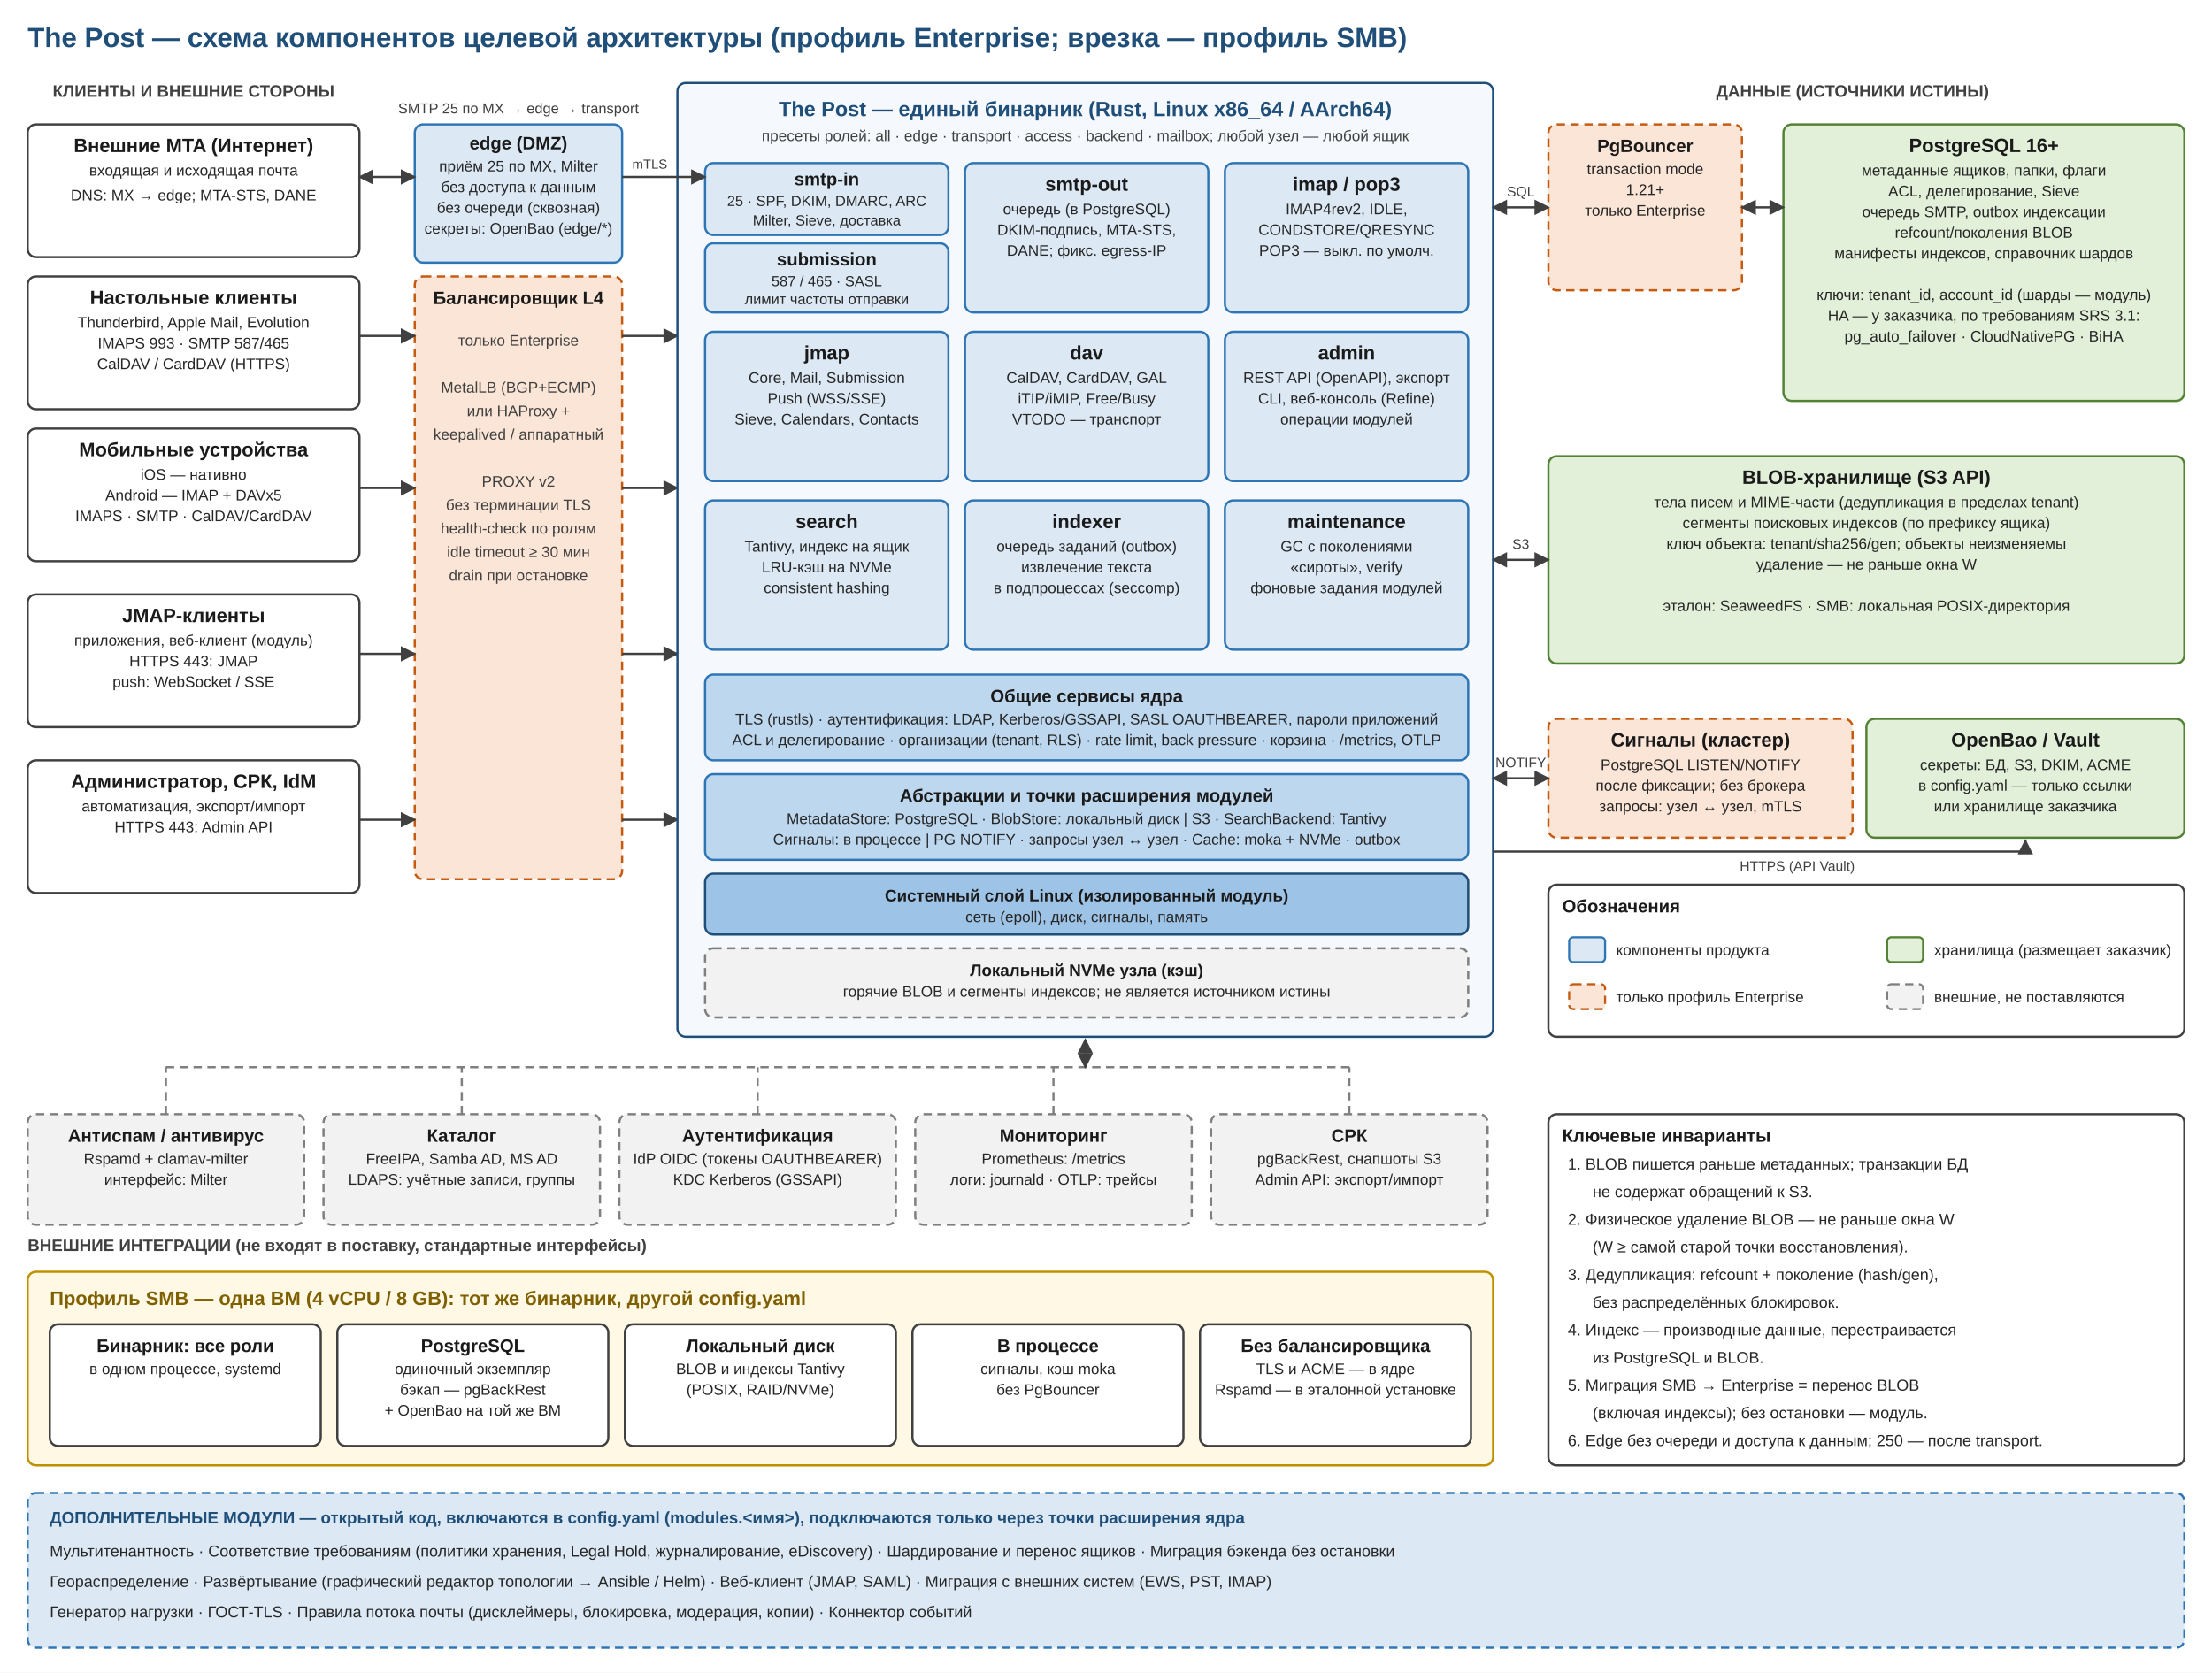
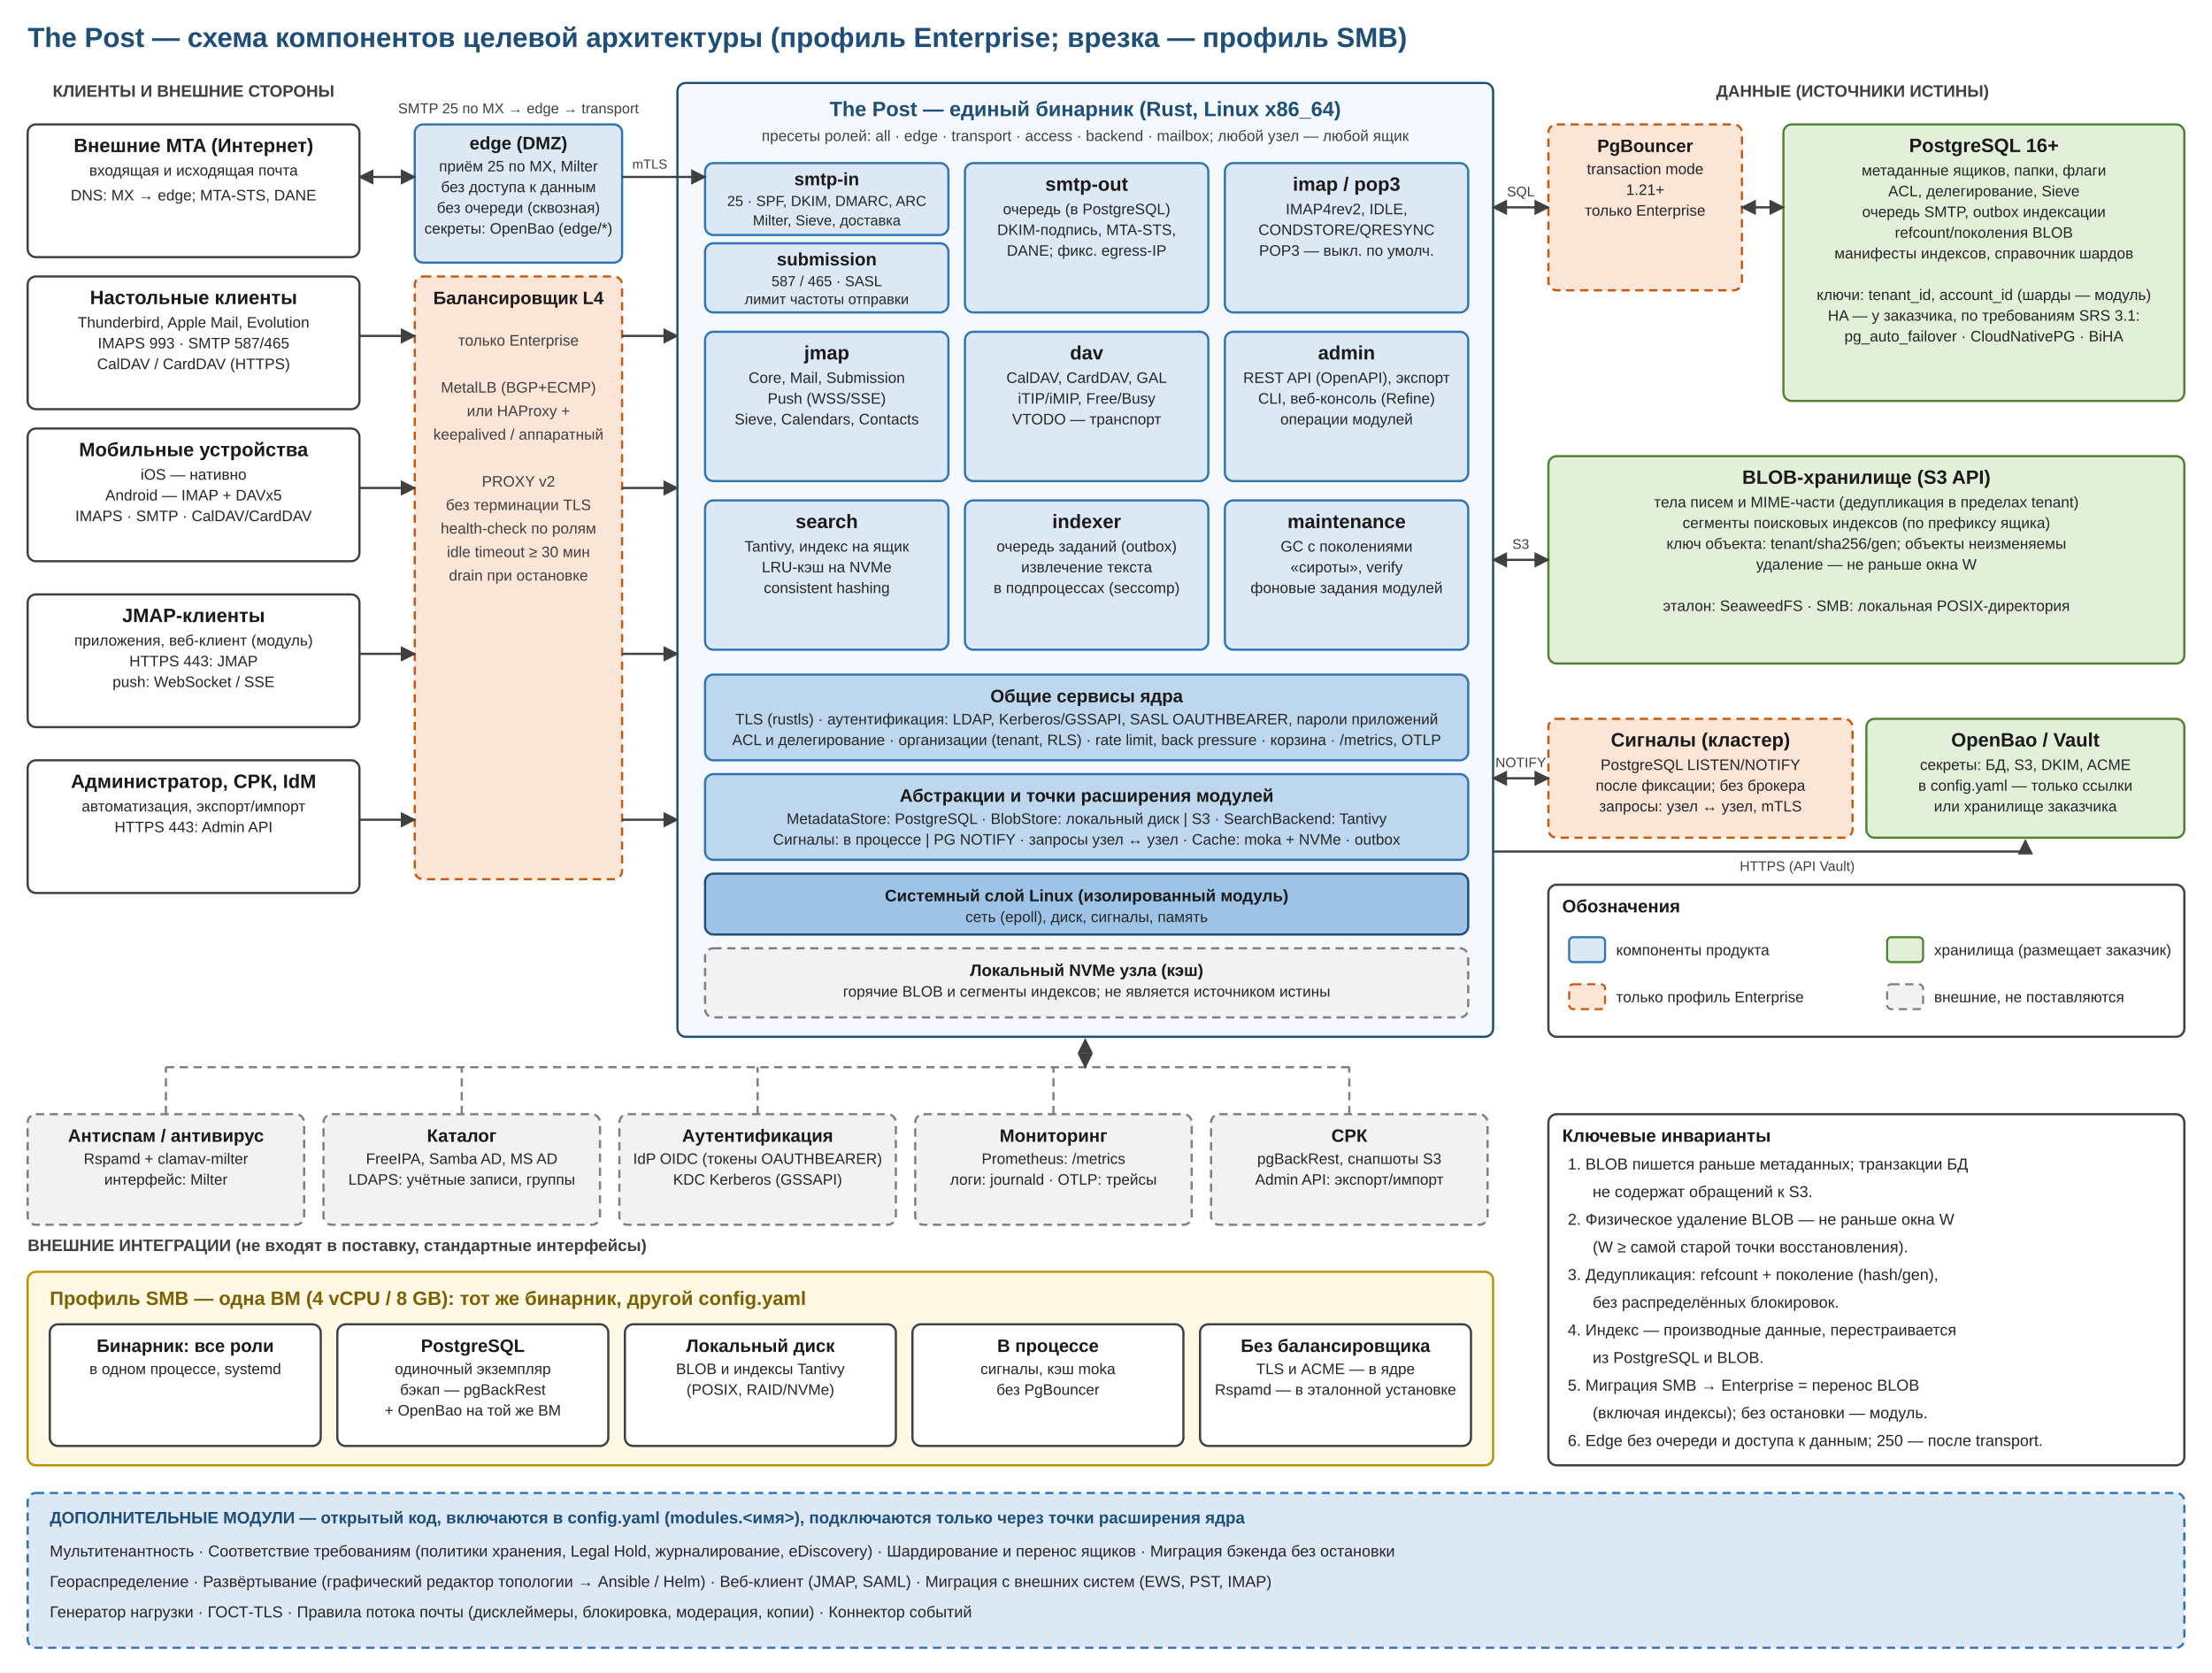
<svg xmlns="http://www.w3.org/2000/svg" width="1600" height="1210" viewBox="0 0 1600 1210" font-family="Arial, 'Liberation Sans', 'DejaVu Sans', sans-serif">
  <defs>
    <marker id="a" viewBox="0 0 10 10" refX="9" refY="5" markerWidth="7" markerHeight="7" orient="auto-start-reverse">
      <path d="M0,0 L10,5 L0,10 z" fill="#404040" />
    </marker>
  </defs>
  <rect width="1600" height="1210" fill="#FFFFFF" />
  <text x="20" y="34" font-size="20" text-anchor="start" fill="#1F4E79" font-weight="bold">The Post — схема компонентов целевой архитектуры (профиль Enterprise; врезка — профиль SMB)</text>
  <text x="140" y="70" font-size="12" text-anchor="middle" fill="#404040" font-weight="bold">КЛИЕНТЫ И ВНЕШНИЕ СТОРОНЫ</text>
  <rect x="20" y="90" width="240" height="96" rx="6" fill="#FFFFFF" stroke="#404040" stroke-width="1.6" />
  <text x="140.0" y="110" font-size="14" font-weight="bold" text-anchor="middle" fill="#1A1A1A">Внешние MTA (Интернет)</text>
  <text x="140.0" y="127" font-size="11" text-anchor="middle" fill="#262626">входящая и исходящая почта</text>
  <text x="140.0" y="145" font-size="11" text-anchor="middle" fill="#262626">DNS: MX → edge; MTA-STS, DANE</text>
  <rect x="20" y="200" width="240" height="96" rx="6" fill="#FFFFFF" stroke="#404040" stroke-width="1.6" />
  <text x="140.0" y="220" font-size="14" font-weight="bold" text-anchor="middle" fill="#1A1A1A">Настольные клиенты</text>
  <text x="140.0" y="237" font-size="11" text-anchor="middle" fill="#262626">Thunderbird, Apple Mail, Evolution</text>
  <text x="140.0" y="252" font-size="11" text-anchor="middle" fill="#262626">IMAPS 993 · SMTP 587/465</text>
  <text x="140.0" y="267" font-size="11" text-anchor="middle" fill="#262626">CalDAV / CardDAV (HTTPS)</text>
  <rect x="20" y="310" width="240" height="96" rx="6" fill="#FFFFFF" stroke="#404040" stroke-width="1.6" />
  <text x="140.0" y="330" font-size="14" font-weight="bold" text-anchor="middle" fill="#1A1A1A">Мобильные устройства</text>
  <text x="140.0" y="347" font-size="11" text-anchor="middle" fill="#262626">iOS — нативно</text>
  <text x="140.0" y="362" font-size="11" text-anchor="middle" fill="#262626">Android — IMAP + DAVx5</text>
  <text x="140.0" y="377" font-size="11" text-anchor="middle" fill="#262626">IMAPS · SMTP · CalDAV/CardDAV</text>
  <rect x="20" y="430" width="240" height="96" rx="6" fill="#FFFFFF" stroke="#404040" stroke-width="1.6" />
  <text x="140.0" y="450" font-size="14" font-weight="bold" text-anchor="middle" fill="#1A1A1A">JMAP-клиенты</text>
  <text x="140.0" y="467" font-size="11" text-anchor="middle" fill="#262626">приложения, веб-клиент (модуль)</text>
  <text x="140.0" y="482" font-size="11" text-anchor="middle" fill="#262626">HTTPS 443: JMAP</text>
  <text x="140.0" y="497" font-size="11" text-anchor="middle" fill="#262626">push: WebSocket / SSE</text>
  <rect x="20" y="550" width="240" height="96" rx="6" fill="#FFFFFF" stroke="#404040" stroke-width="1.6" />
  <text x="140.0" y="570" font-size="14" font-weight="bold" text-anchor="middle" fill="#1A1A1A">Администратор, СРК, IdM</text>
  <text x="140.0" y="587" font-size="11" text-anchor="middle" fill="#262626">автоматизация, экспорт/импорт</text>
  <text x="140.0" y="602" font-size="11" text-anchor="middle" fill="#262626">HTTPS 443: Admin API</text>
  <rect x="300" y="200" width="150" height="436" rx="6" fill="#FBE5D6" stroke="#C55A11" stroke-width="1.6" stroke-dasharray="6 4" />
  <text x="375.0" y="220" font-size="13" font-weight="bold" text-anchor="middle" fill="#1A1A1A">Балансировщик L4</text>
  <text x="375" y="250" font-size="11" text-anchor="middle" fill="#404040">только Enterprise</text>
  <text x="375" y="267" font-size="11" text-anchor="middle" fill="#404040" />
  <text x="375" y="284" font-size="11" text-anchor="middle" fill="#404040">MetalLB (BGP+ECMP)</text>
  <text x="375" y="301" font-size="11" text-anchor="middle" fill="#404040">или HAProxy +</text>
  <text x="375" y="318" font-size="11" text-anchor="middle" fill="#404040">keepalived / аппаратный</text>
  <text x="375" y="335" font-size="11" text-anchor="middle" fill="#404040" />
  <text x="375" y="352" font-size="11" text-anchor="middle" fill="#404040">PROXY v2</text>
  <text x="375" y="369" font-size="11" text-anchor="middle" fill="#404040">без терминации TLS</text>
  <text x="375" y="386" font-size="11" text-anchor="middle" fill="#404040">health-check по ролям</text>
  <text x="375" y="403" font-size="11" text-anchor="middle" fill="#404040">idle timeout ≥ 30 мин</text>
  <text x="375" y="420" font-size="11" text-anchor="middle" fill="#404040">drain при остановке</text>
  <rect x="300" y="90" width="150" height="100" rx="6" fill="#DCE9F5" stroke="#2E75B6" stroke-width="1.6" />
  <text x="375.0" y="108" font-size="13" text-anchor="middle" fill="#1A1A1A" font-weight="bold">edge (DMZ)</text>
  <text x="375.0" y="124" font-size="11" text-anchor="middle" fill="#262626">приём 25 по MX, Milter</text>
  <text x="375.0" y="139" font-size="11" text-anchor="middle" fill="#262626">без доступа к данным</text>
  <text x="375.0" y="154" font-size="11" text-anchor="middle" fill="#262626">без очереди (сквозная)</text>
  <text x="375.0" y="169" font-size="11" text-anchor="middle" fill="#262626">секреты: OpenBao (edge/*)</text>
  <path d="M260,128 L300,128" fill="none" stroke="#404040" stroke-width="1.6" marker-end="url(#a)" marker-start="url(#a)" />
  <text x="375" y="82" font-size="10.5" text-anchor="middle" fill="#404040">SMTP 25 по MX → edge → transport</text>
  <path d="M260,243 L300,243" fill="none" stroke="#404040" stroke-width="1.6" marker-end="url(#a)" />
  <text x="280" y="237" font-size="9" text-anchor="middle" fill="#404040" />
  <path d="M260,353 L300,353" fill="none" stroke="#404040" stroke-width="1.6" marker-end="url(#a)" />
  <text x="280" y="347" font-size="9" text-anchor="middle" fill="#404040" />
  <path d="M260,473 L300,473" fill="none" stroke="#404040" stroke-width="1.6" marker-end="url(#a)" />
  <text x="280" y="467" font-size="9" text-anchor="middle" fill="#404040" />
  <path d="M260,593 L300,593" fill="none" stroke="#404040" stroke-width="1.6" marker-end="url(#a)" />
  <text x="280" y="587" font-size="9" text-anchor="middle" fill="#404040" />
  <path d="M450,243 L490,243" fill="none" stroke="#404040" stroke-width="1.6" marker-end="url(#a)" />
  <path d="M450,353 L490,353" fill="none" stroke="#404040" stroke-width="1.6" marker-end="url(#a)" />
  <path d="M450,473 L490,473" fill="none" stroke="#404040" stroke-width="1.6" marker-end="url(#a)" />
  <path d="M450,593 L490,593" fill="none" stroke="#404040" stroke-width="1.6" marker-end="url(#a)" />
  <rect x="490" y="60" width="590" height="690" rx="6" fill="#F5F9FD" stroke="#1F4E79" stroke-width="1.6" />
-   <text x="785" y="84" font-size="15" text-anchor="middle" fill="#1F4E79" font-weight="bold">The Post — единый бинарник (Rust, Linux x86_64 / AArch64)</text>
+   <text x="785" y="84" font-size="15" text-anchor="middle" fill="#1F4E79" font-weight="bold">The Post — единый бинарник (Rust, Linux x86_64)</text>
  <text x="785" y="102" font-size="11" text-anchor="middle" fill="#404040">пресеты ролей: all · edge · transport · access · backend · mailbox; любой узел — любой ящик</text>
  <rect x="510" y="118" width="176" height="52" rx="6" fill="#DCE9F5" stroke="#2E75B6" stroke-width="1.6" />
  <text x="598.0" y="134" font-size="13" text-anchor="middle" fill="#1A1A1A" font-weight="bold">smtp-in</text>
  <text x="598.0" y="149" font-size="10.5" text-anchor="middle" fill="#262626">25 · SPF, DKIM, DMARC, ARC</text>
  <text x="598.0" y="163" font-size="10.5" text-anchor="middle" fill="#262626">Milter, Sieve, доставка</text>
  <rect x="510" y="176" width="176" height="50" rx="6" fill="#DCE9F5" stroke="#2E75B6" stroke-width="1.6" />
  <text x="598.0" y="192" font-size="13" text-anchor="middle" fill="#1A1A1A" font-weight="bold">submission</text>
  <text x="598.0" y="207" font-size="10.5" text-anchor="middle" fill="#262626">587 / 465 · SASL</text>
  <text x="598.0" y="220" font-size="10.5" text-anchor="middle" fill="#262626">лимит частоты отправки</text>
  <rect x="698" y="118" width="176" height="108" rx="6" fill="#DCE9F5" stroke="#2E75B6" stroke-width="1.6" />
  <text x="786.0" y="138" font-size="14" font-weight="bold" text-anchor="middle" fill="#1A1A1A">smtp-out</text>
  <text x="786.0" y="155" font-size="11" text-anchor="middle" fill="#262626">очередь (в PostgreSQL)</text>
  <text x="786.0" y="170" font-size="11" text-anchor="middle" fill="#262626">DKIM-подпись, MTA-STS,</text>
  <text x="786.0" y="185" font-size="11" text-anchor="middle" fill="#262626">DANE; фикс. egress-IP</text>
  <rect x="886" y="118" width="176" height="108" rx="6" fill="#DCE9F5" stroke="#2E75B6" stroke-width="1.6" />
  <text x="974.0" y="138" font-size="14" font-weight="bold" text-anchor="middle" fill="#1A1A1A">imap / pop3</text>
  <text x="974.0" y="155" font-size="11" text-anchor="middle" fill="#262626">IMAP4rev2, IDLE,</text>
  <text x="974.0" y="170" font-size="11" text-anchor="middle" fill="#262626">CONDSTORE/QRESYNC</text>
  <text x="974.0" y="185" font-size="11" text-anchor="middle" fill="#262626">POP3 — выкл. по умолч.</text>
  <rect x="510" y="240" width="176" height="108" rx="6" fill="#DCE9F5" stroke="#2E75B6" stroke-width="1.6" />
  <text x="598.0" y="260" font-size="14" font-weight="bold" text-anchor="middle" fill="#1A1A1A">jmap</text>
  <text x="598.0" y="277" font-size="11" text-anchor="middle" fill="#262626">Core, Mail, Submission</text>
  <text x="598.0" y="292" font-size="11" text-anchor="middle" fill="#262626">Push (WSS/SSE)</text>
  <text x="598.0" y="307" font-size="11" text-anchor="middle" fill="#262626">Sieve, Calendars, Contacts</text>
  <rect x="698" y="240" width="176" height="108" rx="6" fill="#DCE9F5" stroke="#2E75B6" stroke-width="1.6" />
  <text x="786.0" y="260" font-size="14" font-weight="bold" text-anchor="middle" fill="#1A1A1A">dav</text>
  <text x="786.0" y="277" font-size="11" text-anchor="middle" fill="#262626">CalDAV, CardDAV, GAL</text>
  <text x="786.0" y="292" font-size="11" text-anchor="middle" fill="#262626">iTIP/iMIP, Free/Busy</text>
  <text x="786.0" y="307" font-size="11" text-anchor="middle" fill="#262626">VTODO — транспорт</text>
  <rect x="886" y="240" width="176" height="108" rx="6" fill="#DCE9F5" stroke="#2E75B6" stroke-width="1.6" />
  <text x="974.0" y="260" font-size="14" font-weight="bold" text-anchor="middle" fill="#1A1A1A">admin</text>
  <text x="974.0" y="277" font-size="11" text-anchor="middle" fill="#262626">REST API (OpenAPI), экспорт</text>
  <text x="974.0" y="292" font-size="11" text-anchor="middle" fill="#262626">CLI, веб-консоль (Refine)</text>
  <text x="974.0" y="307" font-size="11" text-anchor="middle" fill="#262626">операции модулей</text>
  <rect x="510" y="362" width="176" height="108" rx="6" fill="#DCE9F5" stroke="#2E75B6" stroke-width="1.6" />
  <text x="598.0" y="382" font-size="14" font-weight="bold" text-anchor="middle" fill="#1A1A1A">search</text>
  <text x="598.0" y="399" font-size="11" text-anchor="middle" fill="#262626">Tantivy, индекс на ящик</text>
  <text x="598.0" y="414" font-size="11" text-anchor="middle" fill="#262626">LRU-кэш на NVMe</text>
  <text x="598.0" y="429" font-size="11" text-anchor="middle" fill="#262626">consistent hashing</text>
  <rect x="698" y="362" width="176" height="108" rx="6" fill="#DCE9F5" stroke="#2E75B6" stroke-width="1.6" />
  <text x="786.0" y="382" font-size="14" font-weight="bold" text-anchor="middle" fill="#1A1A1A">indexer</text>
  <text x="786.0" y="399" font-size="11" text-anchor="middle" fill="#262626">очередь заданий (outbox)</text>
  <text x="786.0" y="414" font-size="11" text-anchor="middle" fill="#262626">извлечение текста</text>
  <text x="786.0" y="429" font-size="11" text-anchor="middle" fill="#262626">в подпроцессах (seccomp)</text>
  <rect x="886" y="362" width="176" height="108" rx="6" fill="#DCE9F5" stroke="#2E75B6" stroke-width="1.6" />
  <text x="974.0" y="382" font-size="14" font-weight="bold" text-anchor="middle" fill="#1A1A1A">maintenance</text>
  <text x="974.0" y="399" font-size="11" text-anchor="middle" fill="#262626">GC с поколениями</text>
  <text x="974.0" y="414" font-size="11" text-anchor="middle" fill="#262626">«сироты», verify</text>
  <text x="974.0" y="429" font-size="11" text-anchor="middle" fill="#262626">фоновые задания модулей</text>
  <rect x="510" y="488" width="552" height="62" rx="6" fill="#BDD7EE" stroke="#2E75B6" stroke-width="1.6" />
  <text x="786.0" y="508" font-size="13" font-weight="bold" text-anchor="middle" fill="#1A1A1A">Общие сервисы ядра</text>
  <text x="786.0" y="524" font-size="11" text-anchor="middle" fill="#262626">TLS (rustls) · аутентификация: LDAP, Kerberos/GSSAPI, SASL OAUTHBEARER, пароли приложений</text>
  <text x="786.0" y="539" font-size="11" text-anchor="middle" fill="#262626">ACL и делегирование · организации (tenant, RLS) · rate limit, back pressure · корзина · /metrics, OTLP</text>
  <rect x="510" y="560" width="552" height="62" rx="6" fill="#BDD7EE" stroke="#2E75B6" stroke-width="1.6" />
  <text x="786.0" y="580" font-size="13" font-weight="bold" text-anchor="middle" fill="#1A1A1A">Абстракции и точки расширения модулей</text>
  <text x="786.0" y="596" font-size="11" text-anchor="middle" fill="#262626">MetadataStore: PostgreSQL · BlobStore: локальный диск | S3 · SearchBackend: Tantivy</text>
  <text x="786.0" y="611" font-size="11" text-anchor="middle" fill="#262626">Сигналы: в процессе | PG NOTIFY · запросы узел ↔ узел · Cache: moka + NVMe · outbox</text>
  <rect x="510" y="632" width="552" height="44" rx="6" fill="#9DC3E6" stroke="#1F4E79" stroke-width="1.6" />
  <text x="786.0" y="652" font-size="12" font-weight="bold" text-anchor="middle" fill="#1A1A1A">Системный слой Linux (изолированный модуль)</text>
  <text x="786.0" y="667" font-size="11" text-anchor="middle" fill="#262626">сеть (epoll), диск, сигналы, память</text>
  <rect x="510" y="686" width="552" height="50" rx="6" fill="#F2F2F2" stroke="#7F7F7F" stroke-width="1.6" stroke-dasharray="6 4" />
  <text x="786.0" y="706" font-size="12" font-weight="bold" text-anchor="middle" fill="#1A1A1A">Локальный NVMe узла (кэш)</text>
  <text x="786.0" y="721" font-size="11" text-anchor="middle" fill="#262626">горячие BLOB и сегменты индексов; не является источником истины</text>
  <text x="1340" y="70" font-size="12" text-anchor="middle" fill="#404040" font-weight="bold">ДАННЫЕ (ИСТОЧНИКИ ИСТИНЫ)</text>
  <rect x="1120" y="90" width="140" height="120" rx="6" fill="#FBE5D6" stroke="#C55A11" stroke-width="1.6" stroke-dasharray="6 4" />
  <text x="1190.0" y="110" font-size="13" font-weight="bold" text-anchor="middle" fill="#1A1A1A">PgBouncer</text>
  <text x="1190.0" y="126" font-size="11" text-anchor="middle" fill="#262626">transaction mode</text>
  <text x="1190.0" y="141" font-size="11" text-anchor="middle" fill="#262626">1.21+</text>
  <text x="1190.0" y="156" font-size="11" text-anchor="middle" fill="#262626">только Enterprise</text>
  <rect x="1290" y="90" width="290" height="200" rx="6" fill="#E2F0D9" stroke="#548235" stroke-width="1.6" />
  <text x="1435.0" y="110" font-size="14" font-weight="bold" text-anchor="middle" fill="#1A1A1A">PostgreSQL 16+</text>
  <text x="1435.0" y="127" font-size="11" text-anchor="middle" fill="#262626">метаданные ящиков, папки, флаги</text>
  <text x="1435.0" y="142" font-size="11" text-anchor="middle" fill="#262626">ACL, делегирование, Sieve</text>
  <text x="1435.0" y="157" font-size="11" text-anchor="middle" fill="#262626">очередь SMTP, outbox индексации</text>
  <text x="1435.0" y="172" font-size="11" text-anchor="middle" fill="#262626">refcount/поколения BLOB</text>
  <text x="1435.0" y="187" font-size="11" text-anchor="middle" fill="#262626">манифесты индексов, справочник шардов</text>
  <text x="1435.0" y="202" font-size="11" text-anchor="middle" fill="#262626" />
  <text x="1435.0" y="217" font-size="11" text-anchor="middle" fill="#262626">ключи: tenant_id, account_id (шарды — модуль)</text>
  <text x="1435.0" y="232" font-size="11" text-anchor="middle" fill="#262626">HA — у заказчика, по требованиям SRS 3.1:</text>
  <text x="1435.0" y="247" font-size="11" text-anchor="middle" fill="#262626">pg_auto_failover · CloudNativePG · BiHA</text>
  <rect x="1120" y="330" width="460" height="150" rx="6" fill="#E2F0D9" stroke="#548235" stroke-width="1.6" />
  <text x="1350.0" y="350" font-size="14" font-weight="bold" text-anchor="middle" fill="#1A1A1A">BLOB-хранилище (S3 API)</text>
  <text x="1350.0" y="367" font-size="11" text-anchor="middle" fill="#262626">тела писем и MIME-части (дедупликация в пределах tenant)</text>
  <text x="1350.0" y="382" font-size="11" text-anchor="middle" fill="#262626">сегменты поисковых индексов (по префиксу ящика)</text>
  <text x="1350.0" y="397" font-size="11" text-anchor="middle" fill="#262626">ключ объекта: tenant/sha256/gen; объекты неизменяемы</text>
  <text x="1350.0" y="412" font-size="11" text-anchor="middle" fill="#262626">удаление — не раньше окна W</text>
  <text x="1350.0" y="427" font-size="11" text-anchor="middle" fill="#262626" />
  <text x="1350.0" y="442" font-size="11" text-anchor="middle" fill="#262626">эталон: SeaweedFS · SMB: локальная POSIX-директория</text>
  <rect x="1120" y="520" width="220" height="86" rx="6" fill="#FBE5D6" stroke="#C55A11" stroke-width="1.6" stroke-dasharray="6 4" />
  <rect x="1350" y="520" width="230" height="86" rx="6" fill="#E2F0D9" stroke="#548235" stroke-width="1.6" />
  <text x="1465.0" y="540" font-size="14" font-weight="bold" text-anchor="middle" fill="#1A1A1A">OpenBao / Vault</text>
  <text x="1465.0" y="557" font-size="11" text-anchor="middle" fill="#262626">секреты: БД, S3, DKIM, ACME</text>
  <text x="1465.0" y="572" font-size="11" text-anchor="middle" fill="#262626">в config.yaml — только ссылки</text>
  <text x="1465.0" y="587" font-size="11" text-anchor="middle" fill="#262626">или хранилище заказчика</text>
  <path d="M1080,616 L1465,616 L1465,608" fill="none" stroke="#404040" stroke-width="1.6" marker-end="url(#a)" />
  <text x="1300" y="630" font-size="10" text-anchor="middle" fill="#404040">HTTPS (API Vault)</text>
  <text x="1230.0" y="540" font-size="14" font-weight="bold" text-anchor="middle" fill="#1A1A1A">Сигналы (кластер)</text>
  <text x="1230.0" y="557" font-size="11" text-anchor="middle" fill="#262626">PostgreSQL LISTEN/NOTIFY</text>
  <text x="1230.0" y="572" font-size="11" text-anchor="middle" fill="#262626">после фиксации; без брокера</text>
  <text x="1230.0" y="587" font-size="11" text-anchor="middle" fill="#262626">запросы: узел ↔ узел, mTLS</text>
  <path d="M1080,150 L1120,150" fill="none" stroke="#404040" stroke-width="1.6" marker-end="url(#a)" marker-start="url(#a)" />
  <path d="M1260,150 L1290,150" fill="none" stroke="#404040" stroke-width="1.6" marker-end="url(#a)" marker-start="url(#a)" />
  <text x="1100" y="142" font-size="10" text-anchor="middle" fill="#404040">SQL</text>
  <path d="M1080,405 L1120,405" fill="none" stroke="#404040" stroke-width="1.6" marker-end="url(#a)" marker-start="url(#a)" />
  <text x="1100" y="397" font-size="10" text-anchor="middle" fill="#404040">S3</text>
  <path d="M1080,563 L1120,563" fill="none" stroke="#404040" stroke-width="1.6" marker-end="url(#a)" marker-start="url(#a)" />
  <text x="1100" y="555" font-size="10" text-anchor="middle" fill="#404040">NOTIFY</text>
  <rect x="1120" y="640" width="460" height="110" rx="6" fill="#FFFFFF" stroke="#404040" stroke-width="1.6" />
  <text x="1130" y="660" font-size="13" font-weight="bold" text-anchor="start" fill="#1A1A1A">Обозначения</text>
  <rect x="1135" y="678" width="26" height="18" rx="3" fill="#DCE9F5" stroke="#2E75B6" stroke-width="1.5" />
  <text x="1169" y="691" font-size="11" text-anchor="start" fill="#262626">компоненты продукта</text>
  <rect x="1365" y="678" width="26" height="18" rx="3" fill="#E2F0D9" stroke="#548235" stroke-width="1.5" />
  <text x="1399" y="691" font-size="11" text-anchor="start" fill="#262626">хранилища (размещает заказчик)</text>
  <rect x="1135" y="712" width="26" height="18" rx="3" fill="#FBE5D6" stroke="#C55A11" stroke-width="1.5" stroke-dasharray="6 4" />
  <text x="1169" y="725" font-size="11" text-anchor="start" fill="#262626">только профиль Enterprise</text>
  <rect x="1365" y="712" width="26" height="18" rx="3" fill="#F2F2F2" stroke="#7F7F7F" stroke-width="1.5" stroke-dasharray="6 4" />
  <text x="1399" y="725" font-size="11" text-anchor="start" fill="#262626">внешние, не поставляются</text>
  <text x="20" y="905" font-size="12" text-anchor="start" fill="#404040" font-weight="bold">ВНЕШНИЕ ИНТЕГРАЦИИ (не входят в поставку, стандартные интерфейсы)</text>
  <path d="M120,772 L976,772" stroke="#7F7F7F" stroke-width="1.6" stroke-dasharray="6 4" fill="none" />
  <path d="M785,772 L785,752" fill="none" stroke="#404040" stroke-width="1.6" marker-end="url(#a)" marker-start="url(#a)" stroke-dasharray="6 4" />
  <rect x="20" y="806" width="200" height="80" rx="6" fill="#F2F2F2" stroke="#7F7F7F" stroke-width="1.6" stroke-dasharray="6 4" />
  <text x="120.0" y="826" font-size="13" font-weight="bold" text-anchor="middle" fill="#1A1A1A">Антиспам / антивирус</text>
  <text x="120.0" y="842" font-size="11" text-anchor="middle" fill="#262626">Rspamd + clamav-milter</text>
  <text x="120.0" y="857" font-size="11" text-anchor="middle" fill="#262626">интерфейс: Milter</text>
  <path d="M120,806 L120,772" stroke="#7F7F7F" stroke-width="1.6" stroke-dasharray="6 4" fill="none" />
  <rect x="234" y="806" width="200" height="80" rx="6" fill="#F2F2F2" stroke="#7F7F7F" stroke-width="1.6" stroke-dasharray="6 4" />
  <text x="334.0" y="826" font-size="13" font-weight="bold" text-anchor="middle" fill="#1A1A1A">Каталог</text>
  <text x="334.0" y="842" font-size="11" text-anchor="middle" fill="#262626">FreeIPA, Samba AD, MS AD</text>
  <text x="334.0" y="857" font-size="11" text-anchor="middle" fill="#262626">LDAPS: учётные записи, группы</text>
  <path d="M334,806 L334,772" stroke="#7F7F7F" stroke-width="1.6" stroke-dasharray="6 4" fill="none" />
  <rect x="448" y="806" width="200" height="80" rx="6" fill="#F2F2F2" stroke="#7F7F7F" stroke-width="1.6" stroke-dasharray="6 4" />
  <text x="548.0" y="826" font-size="13" font-weight="bold" text-anchor="middle" fill="#1A1A1A">Аутентификация</text>
  <text x="548.0" y="842" font-size="11" text-anchor="middle" fill="#262626">IdP OIDC (токены OAUTHBEARER)</text>
  <text x="548.0" y="857" font-size="11" text-anchor="middle" fill="#262626">KDC Kerberos (GSSAPI)</text>
  <path d="M548,806 L548,772" stroke="#7F7F7F" stroke-width="1.6" stroke-dasharray="6 4" fill="none" />
  <rect x="662" y="806" width="200" height="80" rx="6" fill="#F2F2F2" stroke="#7F7F7F" stroke-width="1.6" stroke-dasharray="6 4" />
  <text x="762.0" y="826" font-size="13" font-weight="bold" text-anchor="middle" fill="#1A1A1A">Мониторинг</text>
  <text x="762.0" y="842" font-size="11" text-anchor="middle" fill="#262626">Prometheus: /metrics</text>
  <text x="762.0" y="857" font-size="11" text-anchor="middle" fill="#262626">логи: journald · OTLP: трейсы</text>
  <path d="M762,806 L762,772" stroke="#7F7F7F" stroke-width="1.6" stroke-dasharray="6 4" fill="none" />
  <rect x="876" y="806" width="200" height="80" rx="6" fill="#F2F2F2" stroke="#7F7F7F" stroke-width="1.6" stroke-dasharray="6 4" />
  <text x="976.0" y="826" font-size="13" font-weight="bold" text-anchor="middle" fill="#1A1A1A">СРК</text>
  <text x="976.0" y="842" font-size="11" text-anchor="middle" fill="#262626">pgBackRest, снапшоты S3</text>
  <text x="976.0" y="857" font-size="11" text-anchor="middle" fill="#262626">Admin API: экспорт/импорт</text>
  <path d="M976,806 L976,772" stroke="#7F7F7F" stroke-width="1.6" stroke-dasharray="6 4" fill="none" />
  <rect x="20" y="920" width="1060" height="140" rx="6" fill="#FFF8E5" stroke="#BF9000" stroke-width="1.6" />
  <text x="36" y="944" font-size="14" text-anchor="start" fill="#7F6000" font-weight="bold">Профиль SMB — одна ВМ (4 vCPU / 8 GB): тот же бинарник, другой config.yaml</text>
  <rect x="36" y="958" width="196" height="88" rx="6" fill="#FFFFFF" stroke="#404040" stroke-width="1.6" />
  <text x="134.0" y="978" font-size="13" font-weight="bold" text-anchor="middle" fill="#1A1A1A">Бинарник: все роли</text>
  <text x="134.0" y="994" font-size="11" text-anchor="middle" fill="#262626">в одном процессе, systemd</text>
  <rect x="244" y="958" width="196" height="88" rx="6" fill="#FFFFFF" stroke="#404040" stroke-width="1.6" />
  <text x="342.0" y="978" font-size="13" font-weight="bold" text-anchor="middle" fill="#1A1A1A">PostgreSQL</text>
  <text x="342.0" y="994" font-size="11" text-anchor="middle" fill="#262626">одиночный экземпляр</text>
  <text x="342.0" y="1009" font-size="11" text-anchor="middle" fill="#262626">бэкап — pgBackRest</text>
  <text x="342.0" y="1024" font-size="11" text-anchor="middle" fill="#262626">+ OpenBao на той же ВМ</text>
  <rect x="452" y="958" width="196" height="88" rx="6" fill="#FFFFFF" stroke="#404040" stroke-width="1.6" />
  <text x="550.0" y="978" font-size="13" font-weight="bold" text-anchor="middle" fill="#1A1A1A">Локальный диск</text>
  <text x="550.0" y="994" font-size="11" text-anchor="middle" fill="#262626">BLOB и индексы Tantivy</text>
  <text x="550.0" y="1009" font-size="11" text-anchor="middle" fill="#262626">(POSIX, RAID/NVMe)</text>
  <rect x="660" y="958" width="196" height="88" rx="6" fill="#FFFFFF" stroke="#404040" stroke-width="1.6" />
  <text x="758.0" y="978" font-size="13" font-weight="bold" text-anchor="middle" fill="#1A1A1A">В процессе</text>
  <text x="758.0" y="994" font-size="11" text-anchor="middle" fill="#262626">сигналы, кэш moka</text>
  <text x="758.0" y="1009" font-size="11" text-anchor="middle" fill="#262626">без PgBouncer</text>
  <rect x="868" y="958" width="196" height="88" rx="6" fill="#FFFFFF" stroke="#404040" stroke-width="1.6" />
  <text x="966.0" y="978" font-size="13" font-weight="bold" text-anchor="middle" fill="#1A1A1A">Без балансировщика</text>
  <text x="966.0" y="994" font-size="11" text-anchor="middle" fill="#262626">TLS и ACME — в ядре</text>
  <text x="966.0" y="1009" font-size="11" text-anchor="middle" fill="#262626">Rspamd — в эталонной установке</text>
  <rect x="1120" y="806" width="460" height="254" rx="6" fill="#FFFFFF" stroke="#404040" stroke-width="1.6" />
  <text x="1130" y="826" font-size="13" font-weight="bold" text-anchor="start" fill="#1A1A1A">Ключевые инварианты</text>
  <text x="1134" y="846" font-size="11.5" text-anchor="start" fill="#262626">1. BLOB пишется раньше метаданных; транзакции БД</text>
  <text x="1152" y="866" font-size="11.5" text-anchor="start" fill="#262626">не содержат обращений к S3.</text>
  <text x="1134" y="886" font-size="11.5" text-anchor="start" fill="#262626">2. Физическое удаление BLOB — не раньше окна W</text>
  <text x="1152" y="906" font-size="11.5" text-anchor="start" fill="#262626">(W ≥ самой старой точки восстановления).</text>
  <text x="1134" y="926" font-size="11.5" text-anchor="start" fill="#262626">3. Дедупликация: refcount + поколение (hash/gen),</text>
  <text x="1152" y="946" font-size="11.5" text-anchor="start" fill="#262626">без распределённых блокировок.</text>
  <text x="1134" y="966" font-size="11.5" text-anchor="start" fill="#262626">4. Индекс — производные данные, перестраивается</text>
  <text x="1152" y="986" font-size="11.5" text-anchor="start" fill="#262626">из PostgreSQL и BLOB.</text>
  <text x="1134" y="1006" font-size="11.5" text-anchor="start" fill="#262626">5. Миграция SMB → Enterprise = перенос BLOB</text>
  <text x="1152" y="1026" font-size="11.5" text-anchor="start" fill="#262626">(включая индексы); без остановки — модуль.</text>
  <text x="1134" y="1046" font-size="11.5" text-anchor="start" fill="#262626">6. Edge без очереди и доступа к данным; 250 — после transport.</text>
  <path d="M450,128 L510,128" fill="none" stroke="#404040" stroke-width="1.6" marker-end="url(#a)" />
  <text x="470" y="122" font-size="9.5" text-anchor="middle" fill="#404040">mTLS</text>
  <rect x="20" y="1080" width="1560" height="112" rx="6" fill="#DCE9F5" stroke="#2E75B6" stroke-width="1.6" stroke-dasharray="6 4" />
  <text x="36" y="1102" font-size="12" text-anchor="start" fill="#1F4E79" font-weight="bold">ДОПОЛНИТЕЛЬНЫЕ МОДУЛИ — открытый код, включаются в config.yaml (modules.&lt;имя&gt;), подключаются только через точки расширения ядра</text>
  <text x="36" y="1126" font-size="11.5" text-anchor="start" fill="#262626">Мультитенантность · Соответствие требованиям (политики хранения, Legal Hold, журналирование, eDiscovery) · Шардирование и перенос ящиков · Миграция бэкенда без остановки</text>
  <text x="36" y="1148" font-size="11.5" text-anchor="start" fill="#262626">Геораспределение · Развёртывание (графический редактор топологии → Ansible / Helm) · Веб-клиент (JMAP, SAML) · Миграция с внешних систем (EWS, PST, IMAP)</text>
  <text x="36" y="1170" font-size="11.5" text-anchor="start" fill="#262626">Генератор нагрузки · ГОСТ-TLS · Правила потока почты (дисклеймеры, блокировка, модерация, копии) · Коннектор событий</text>
</svg>
